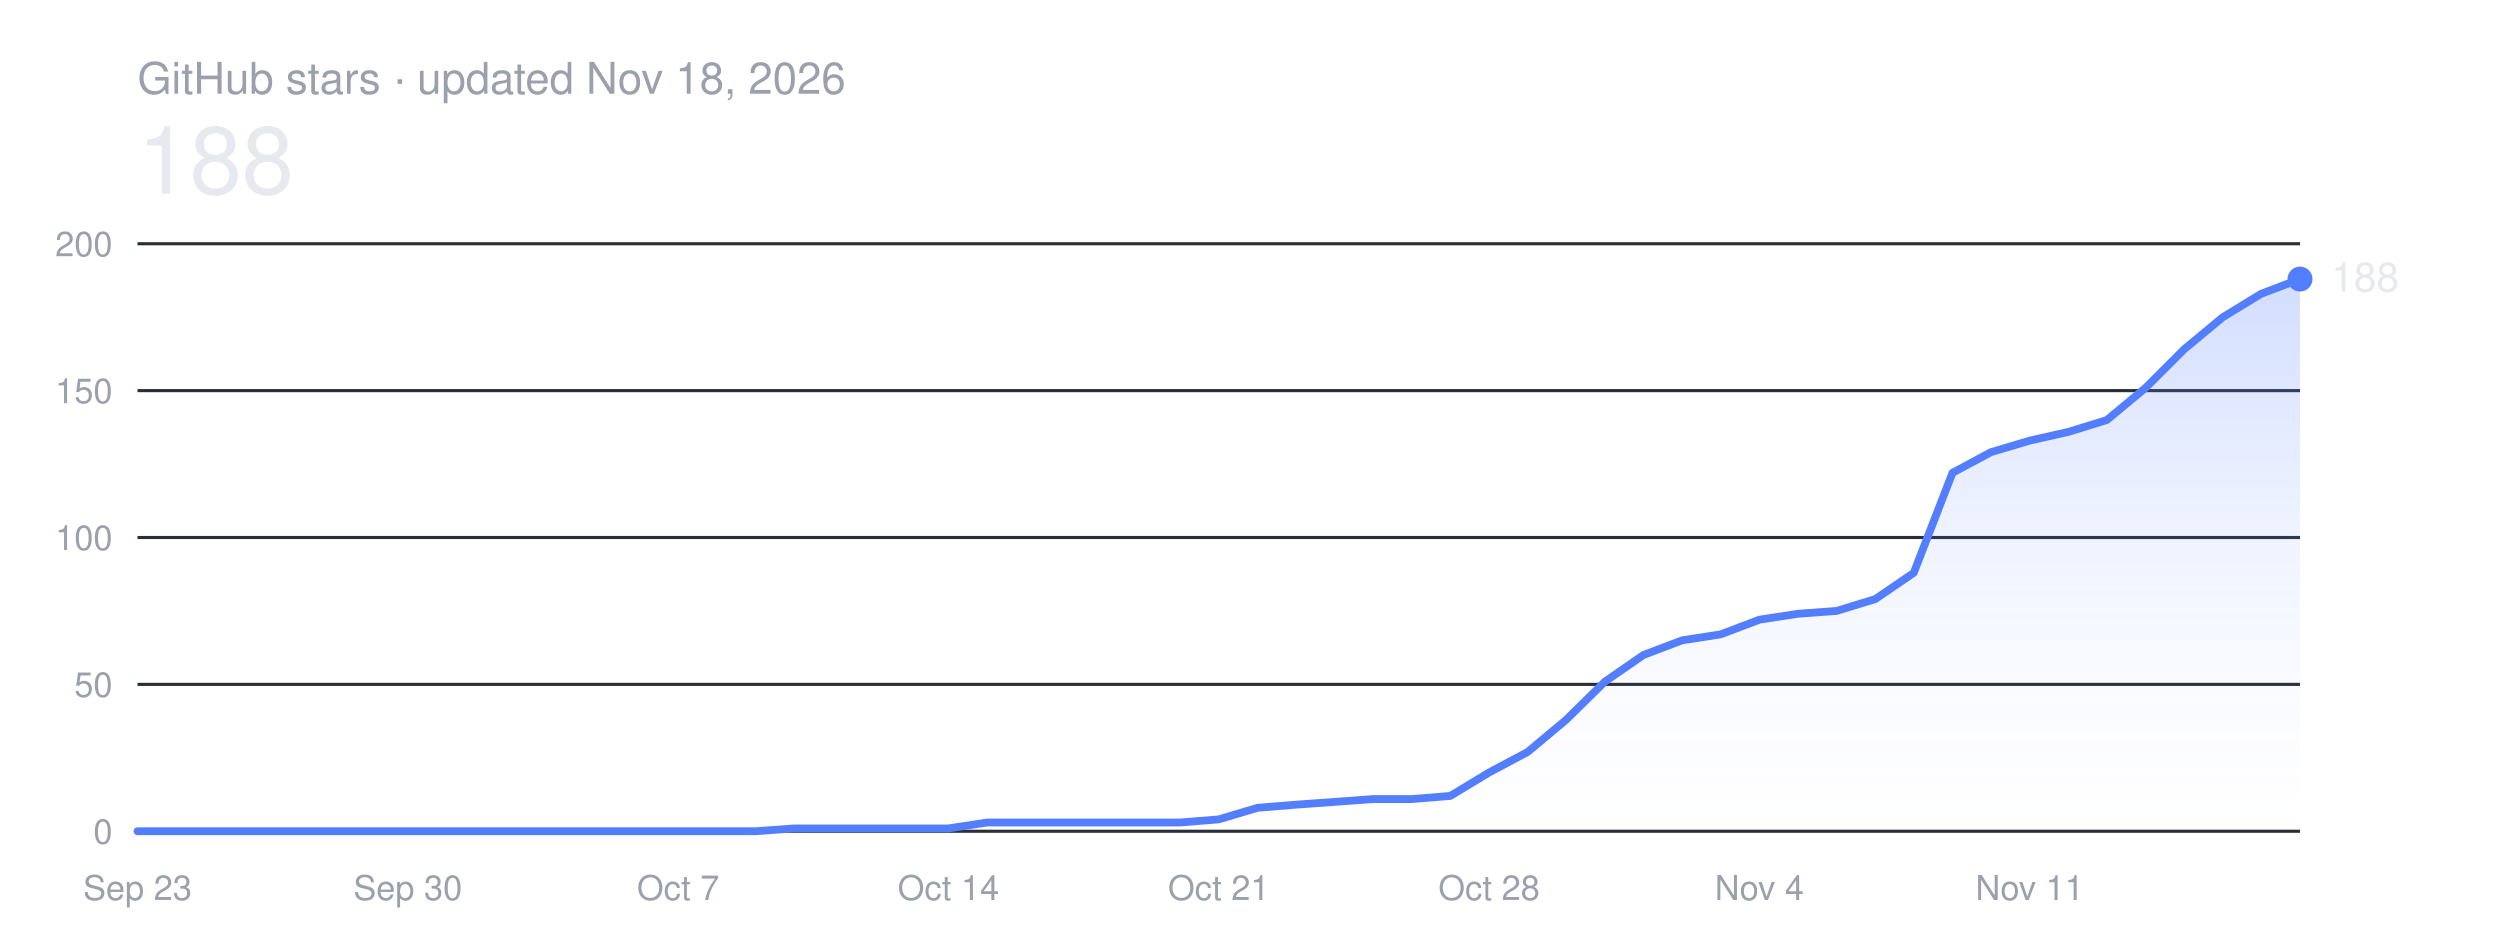
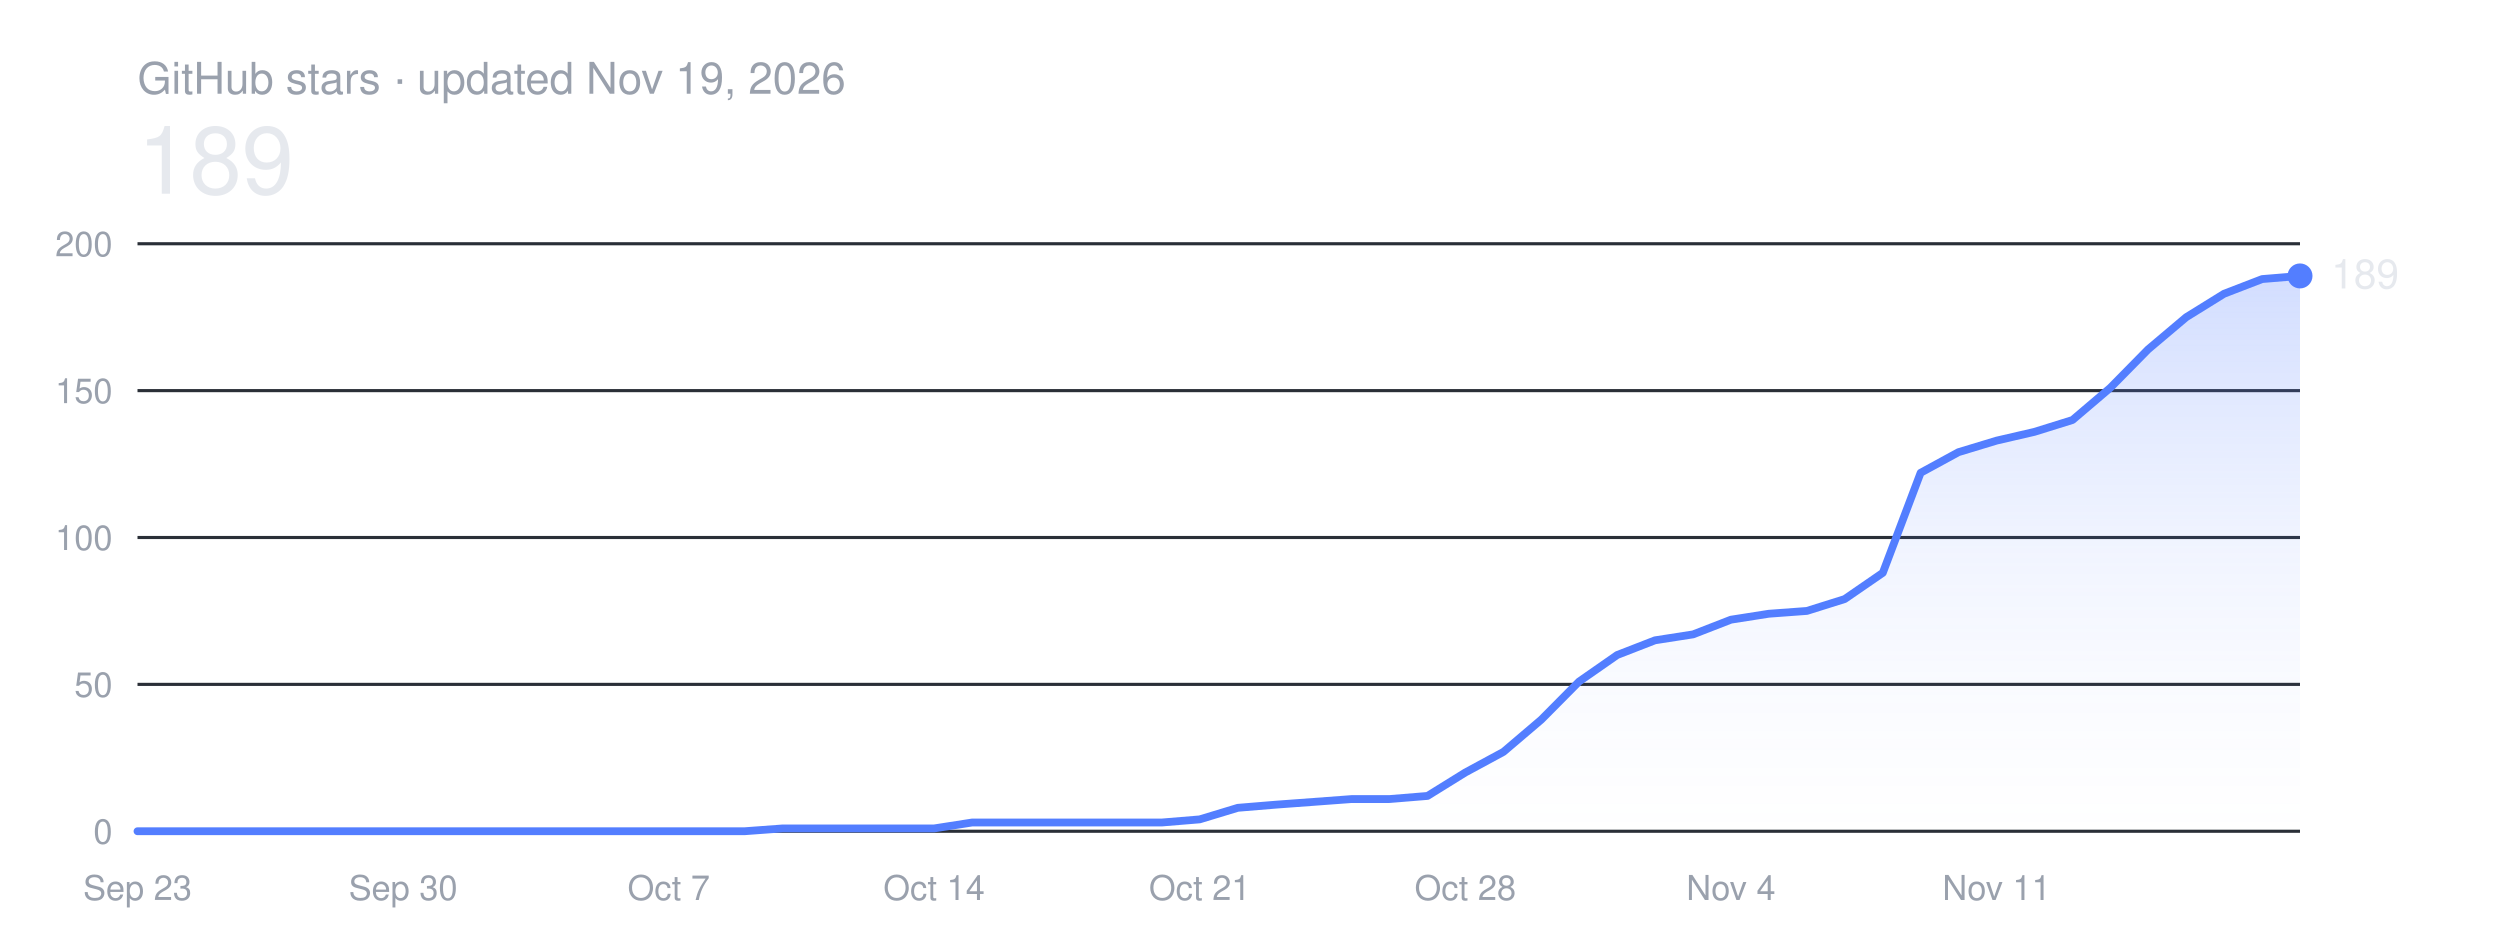
<svg xmlns="http://www.w3.org/2000/svg" width="800" height="300" viewBox="0 0 800 300" font-family="-apple-system, BlinkMacSystemFont, 'Segoe UI', Helvetica, Arial, sans-serif">
  <defs>
    <linearGradient id="a" x1="0" x2="0" y1="0" y2="1">
      <stop offset="0" stop-color="#537eff" stop-opacity="0.26" />
      <stop offset="0.25" stop-color="#537eff" stop-opacity="0.16" />
      <stop offset="0.5" stop-color="#537eff" stop-opacity="0.08" />
      <stop offset="0.75" stop-color="#537eff" stop-opacity="0.03" />
      <stop offset="1" stop-color="#537eff" stop-opacity="0" />
    </linearGradient>
  </defs>
-   <text x="44" y="30" font-size="14" fill="#9aa1ad">GitHub stars · updated Nov 18, 2026</text>
-   <text x="44" y="62" font-size="30" font-weight="300" fill="#e6e9ee">188</text>
+   <text x="44" y="30" font-size="14" fill="#9aa1ad">GitHub stars · updated Nov 19, 2026</text>
+   <text x="44" y="62" font-size="30" font-weight="300" fill="#e6e9ee">189</text>
  <line x1="44" x2="736" y1="266.0" y2="266.0" stroke="#2a2f37" stroke-width="1" />
  <text x="36" y="270.0" font-size="11" fill="#9aa1ad" text-anchor="end">0</text>
  <line x1="44" x2="736" y1="219.0" y2="219.0" stroke="#2a2f37" stroke-width="1" />
  <text x="36" y="223.0" font-size="11" fill="#9aa1ad" text-anchor="end">50</text>
  <line x1="44" x2="736" y1="172.0" y2="172.0" stroke="#2a2f37" stroke-width="1" />
  <text x="36" y="176.0" font-size="11" fill="#9aa1ad" text-anchor="end">100</text>
  <line x1="44" x2="736" y1="125.0" y2="125.0" stroke="#2a2f37" stroke-width="1" />
  <text x="36" y="129.0" font-size="11" fill="#9aa1ad" text-anchor="end">150</text>
  <line x1="44" x2="736" y1="78.0" y2="78.0" stroke="#2a2f37" stroke-width="1" />
  <text x="36" y="82.0" font-size="11" fill="#9aa1ad" text-anchor="end">200</text>
  <text x="44.0" y="288" font-size="11" fill="#9aa1ad" text-anchor="middle">Sep 23</text>
-   <text x="130.5" y="288" font-size="11" fill="#9aa1ad" text-anchor="middle">Sep 30</text>
-   <text x="217.0" y="288" font-size="11" fill="#9aa1ad" text-anchor="middle">Oct 7</text>
-   <text x="303.5" y="288" font-size="11" fill="#9aa1ad" text-anchor="middle">Oct 14</text>
-   <text x="390.0" y="288" font-size="11" fill="#9aa1ad" text-anchor="middle">Oct 21</text>
-   <text x="476.5" y="288" font-size="11" fill="#9aa1ad" text-anchor="middle">Oct 28</text>
-   <text x="563.0" y="288" font-size="11" fill="#9aa1ad" text-anchor="middle">Nov 4</text>
-   <text x="649.5" y="288" font-size="11" fill="#9aa1ad" text-anchor="middle">Nov 11</text>
-   <polygon points="44,266.0 44.0,266.0 56.4,266.0 68.7,266.0 81.1,266.0 93.4,266.0 105.8,266.0 118.1,266.0 130.5,266.0 142.9,266.0 155.2,266.0 167.6,266.0 179.9,266.0 192.3,266.0 204.6,266.0 217.0,266.0 229.4,266.0 241.7,266.0 254.1,265.1 266.4,265.1 278.8,265.1 291.1,265.1 303.5,265.1 315.9,263.2 328.2,263.2 340.6,263.2 352.9,263.2 365.3,263.2 377.6,263.2 390.0,262.2 402.4,258.5 414.7,257.5 427.1,256.6 439.4,255.7 451.8,255.7 464.1,254.7 476.5,247.2 488.9,240.6 501.2,230.3 513.6,218.1 525.9,209.6 538.3,204.9 550.6,203.0 563.0,198.3 575.4,196.4 587.7,195.5 600.1,191.7 612.4,183.3 624.8,151.3 637.1,144.7 649.5,141.0 661.9,138.2 674.2,134.4 686.6,124.1 698.9,111.8 711.3,101.5 723.6,94.0 736.0,89.3 736.0,266.0" fill="url(#a)" />
-   <polyline points="44.0,266.0 56.4,266.0 68.7,266.0 81.1,266.0 93.4,266.0 105.8,266.0 118.1,266.0 130.5,266.0 142.9,266.0 155.2,266.0 167.6,266.0 179.9,266.0 192.3,266.0 204.6,266.0 217.0,266.0 229.4,266.0 241.7,266.0 254.1,265.1 266.4,265.1 278.8,265.1 291.1,265.1 303.5,265.1 315.9,263.2 328.2,263.2 340.6,263.2 352.9,263.2 365.3,263.2 377.6,263.2 390.0,262.2 402.4,258.5 414.7,257.5 427.1,256.6 439.4,255.7 451.8,255.7 464.1,254.7 476.5,247.2 488.9,240.6 501.2,230.3 513.6,218.1 525.9,209.6 538.3,204.9 550.6,203.0 563.0,198.3 575.4,196.4 587.7,195.5 600.1,191.7 612.4,183.3 624.8,151.3 637.1,144.7 649.5,141.0 661.9,138.2 674.2,134.4 686.6,124.1 698.9,111.8 711.3,101.5 723.6,94.0 736.0,89.3" fill="none" stroke="#537eff" stroke-width="2.5" stroke-linejoin="round" stroke-linecap="round" />
-   <circle cx="736.0" cy="89.3" r="4" fill="#537eff" />
-   <text x="746.0" y="93.3" font-size="13" fill="#e6e9ee">188</text>
+   <text x="129.0" y="288" font-size="11" fill="#9aa1ad" text-anchor="middle">Sep 30</text>
+   <text x="214.0" y="288" font-size="11" fill="#9aa1ad" text-anchor="middle">Oct 7</text>
+   <text x="298.9" y="288" font-size="11" fill="#9aa1ad" text-anchor="middle">Oct 14</text>
+   <text x="383.9" y="288" font-size="11" fill="#9aa1ad" text-anchor="middle">Oct 21</text>
+   <text x="468.9" y="288" font-size="11" fill="#9aa1ad" text-anchor="middle">Oct 28</text>
+   <text x="553.9" y="288" font-size="11" fill="#9aa1ad" text-anchor="middle">Nov 4</text>
+   <text x="638.9" y="288" font-size="11" fill="#9aa1ad" text-anchor="middle">Nov 11</text>
+   <polygon points="44,266.0 44.0,266.0 56.1,266.0 68.3,266.0 80.4,266.0 92.6,266.0 104.7,266.0 116.8,266.0 129.0,266.0 141.1,266.0 153.3,266.0 165.4,266.0 177.5,266.0 189.7,266.0 201.8,266.0 214.0,266.0 226.1,266.0 238.2,266.0 250.4,265.1 262.5,265.1 274.7,265.1 286.8,265.1 298.9,265.1 311.1,263.2 323.2,263.2 335.4,263.2 347.5,263.2 359.6,263.2 371.8,263.2 383.9,262.2 396.1,258.5 408.2,257.5 420.4,256.6 432.5,255.7 444.6,255.7 456.8,254.7 468.9,247.2 481.1,240.6 493.2,230.3 505.3,218.1 517.5,209.6 529.6,204.9 541.8,203.0 553.9,198.3 566.0,196.4 578.2,195.5 590.3,191.7 602.5,183.3 614.6,151.3 626.7,144.7 638.9,141.0 651.0,138.2 663.2,134.4 675.3,124.1 687.4,111.8 699.6,101.5 711.7,94.0 723.9,89.3 736.0,88.3 736.0,266.0" fill="url(#a)" />
+   <polyline points="44.0,266.0 56.1,266.0 68.3,266.0 80.4,266.0 92.6,266.0 104.7,266.0 116.8,266.0 129.0,266.0 141.1,266.0 153.3,266.0 165.4,266.0 177.5,266.0 189.7,266.0 201.8,266.0 214.0,266.0 226.1,266.0 238.2,266.0 250.4,265.1 262.5,265.1 274.7,265.1 286.8,265.1 298.9,265.1 311.1,263.2 323.2,263.2 335.4,263.2 347.5,263.2 359.6,263.2 371.8,263.2 383.9,262.2 396.1,258.5 408.2,257.5 420.4,256.6 432.5,255.7 444.6,255.7 456.8,254.7 468.9,247.2 481.1,240.6 493.2,230.3 505.3,218.1 517.5,209.6 529.6,204.9 541.8,203.0 553.9,198.3 566.0,196.4 578.2,195.5 590.3,191.7 602.5,183.3 614.6,151.3 626.7,144.7 638.9,141.0 651.0,138.2 663.2,134.4 675.3,124.1 687.4,111.8 699.6,101.5 711.7,94.0 723.9,89.3 736.0,88.3" fill="none" stroke="#537eff" stroke-width="2.5" stroke-linejoin="round" stroke-linecap="round" />
+   <circle cx="736.0" cy="88.3" r="4" fill="#537eff" />
+   <text x="746.0" y="92.3" font-size="13" fill="#e6e9ee">189</text>
</svg>
